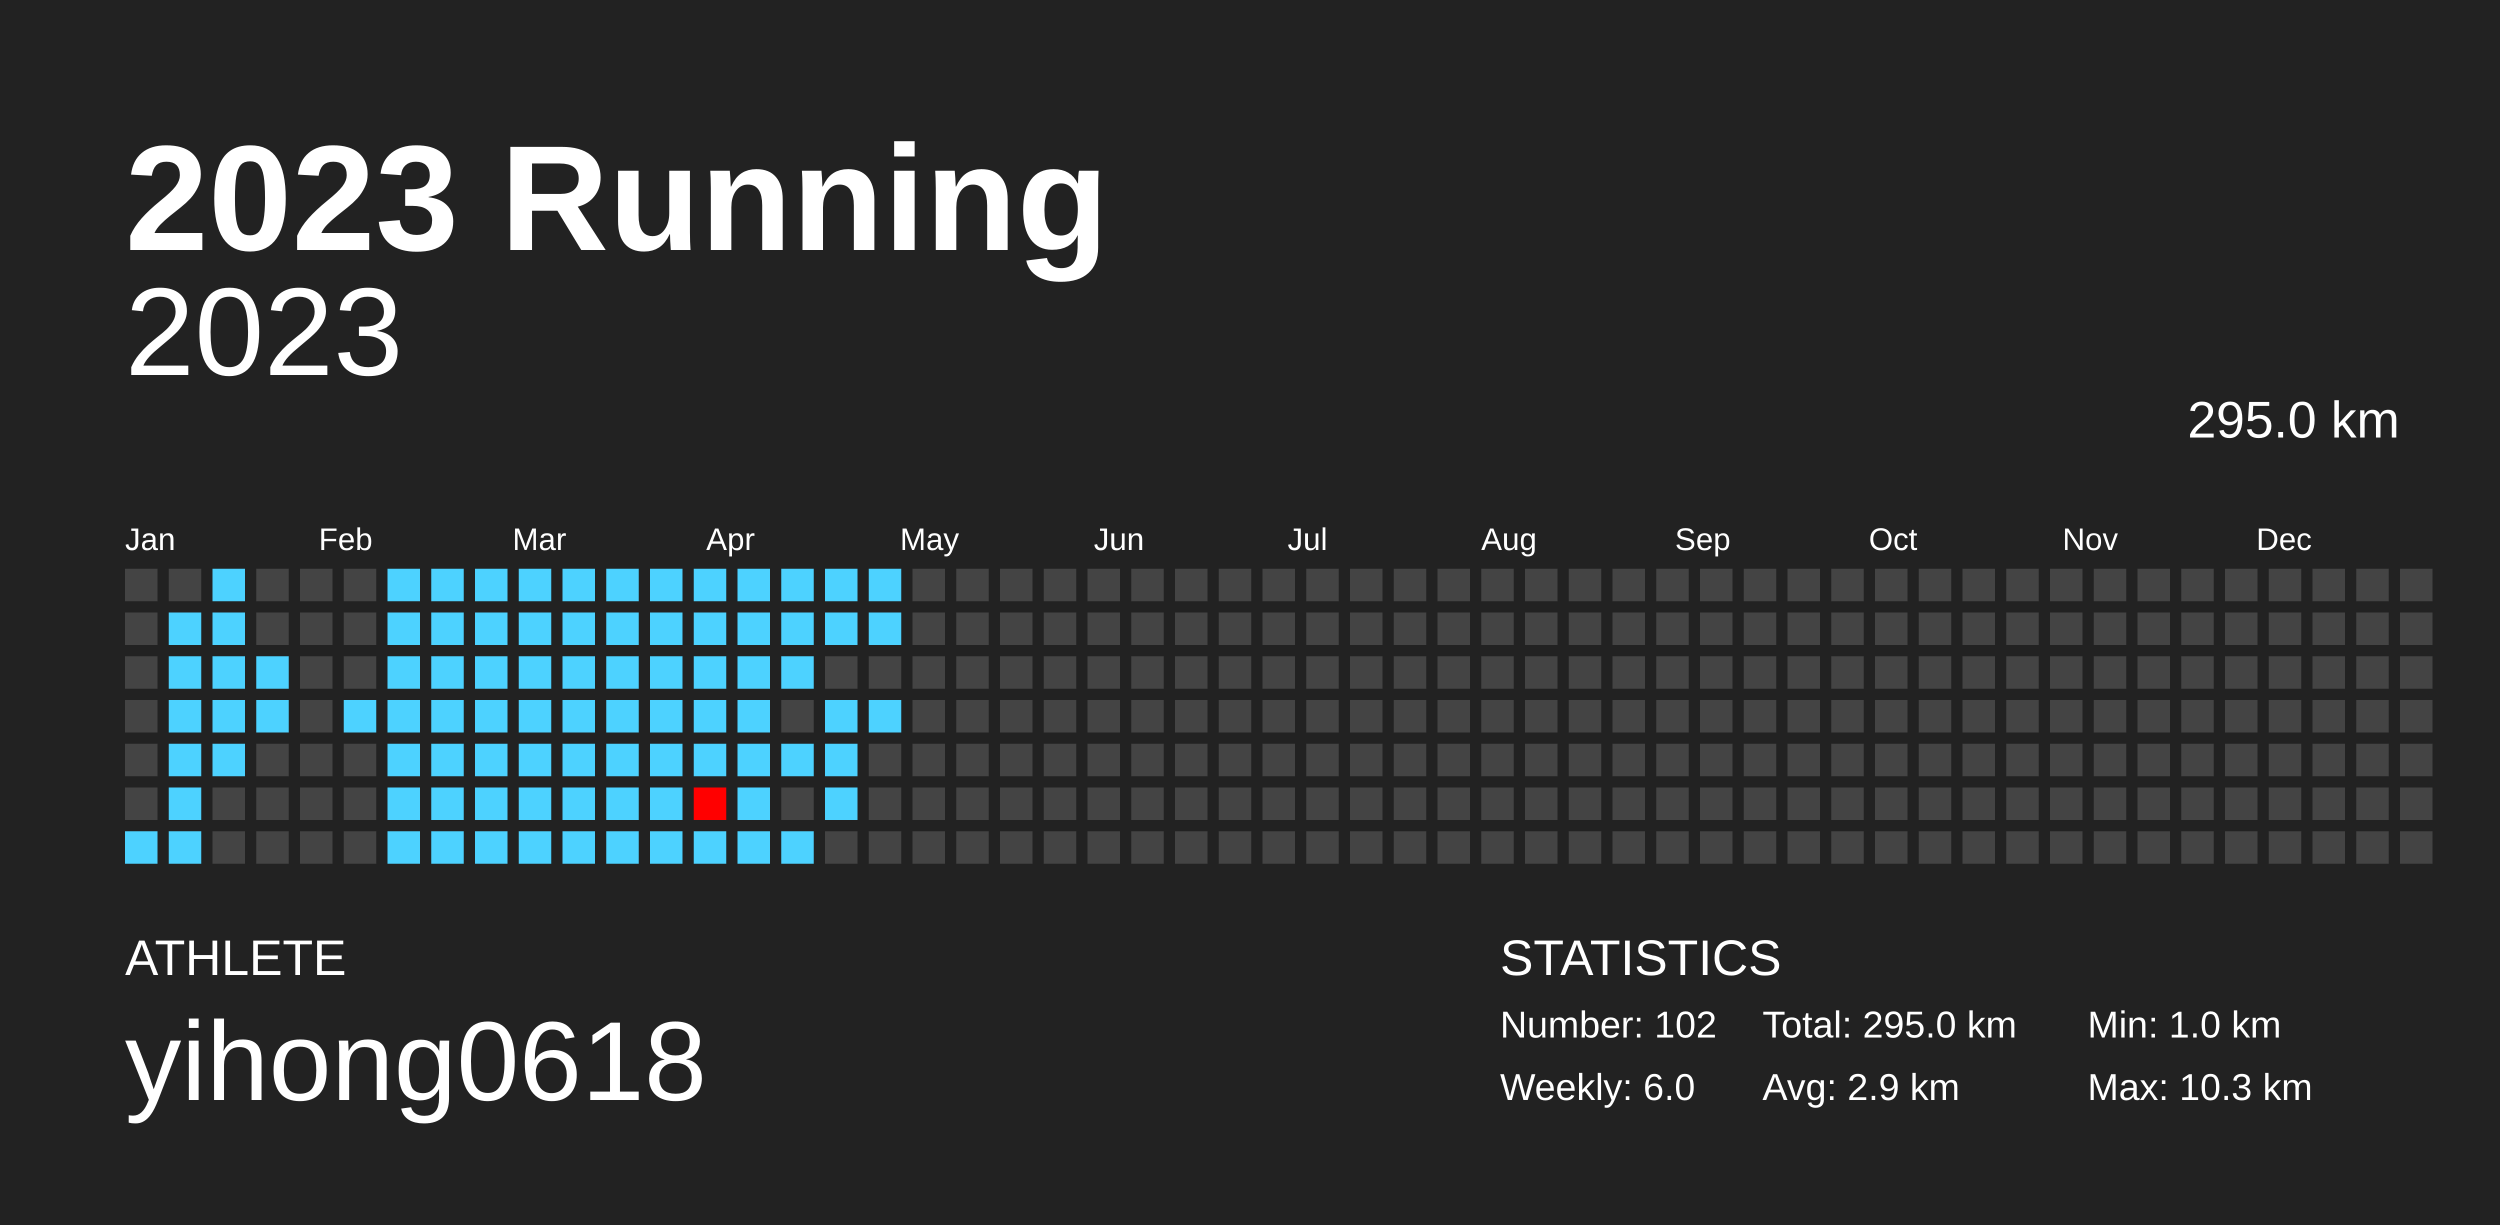
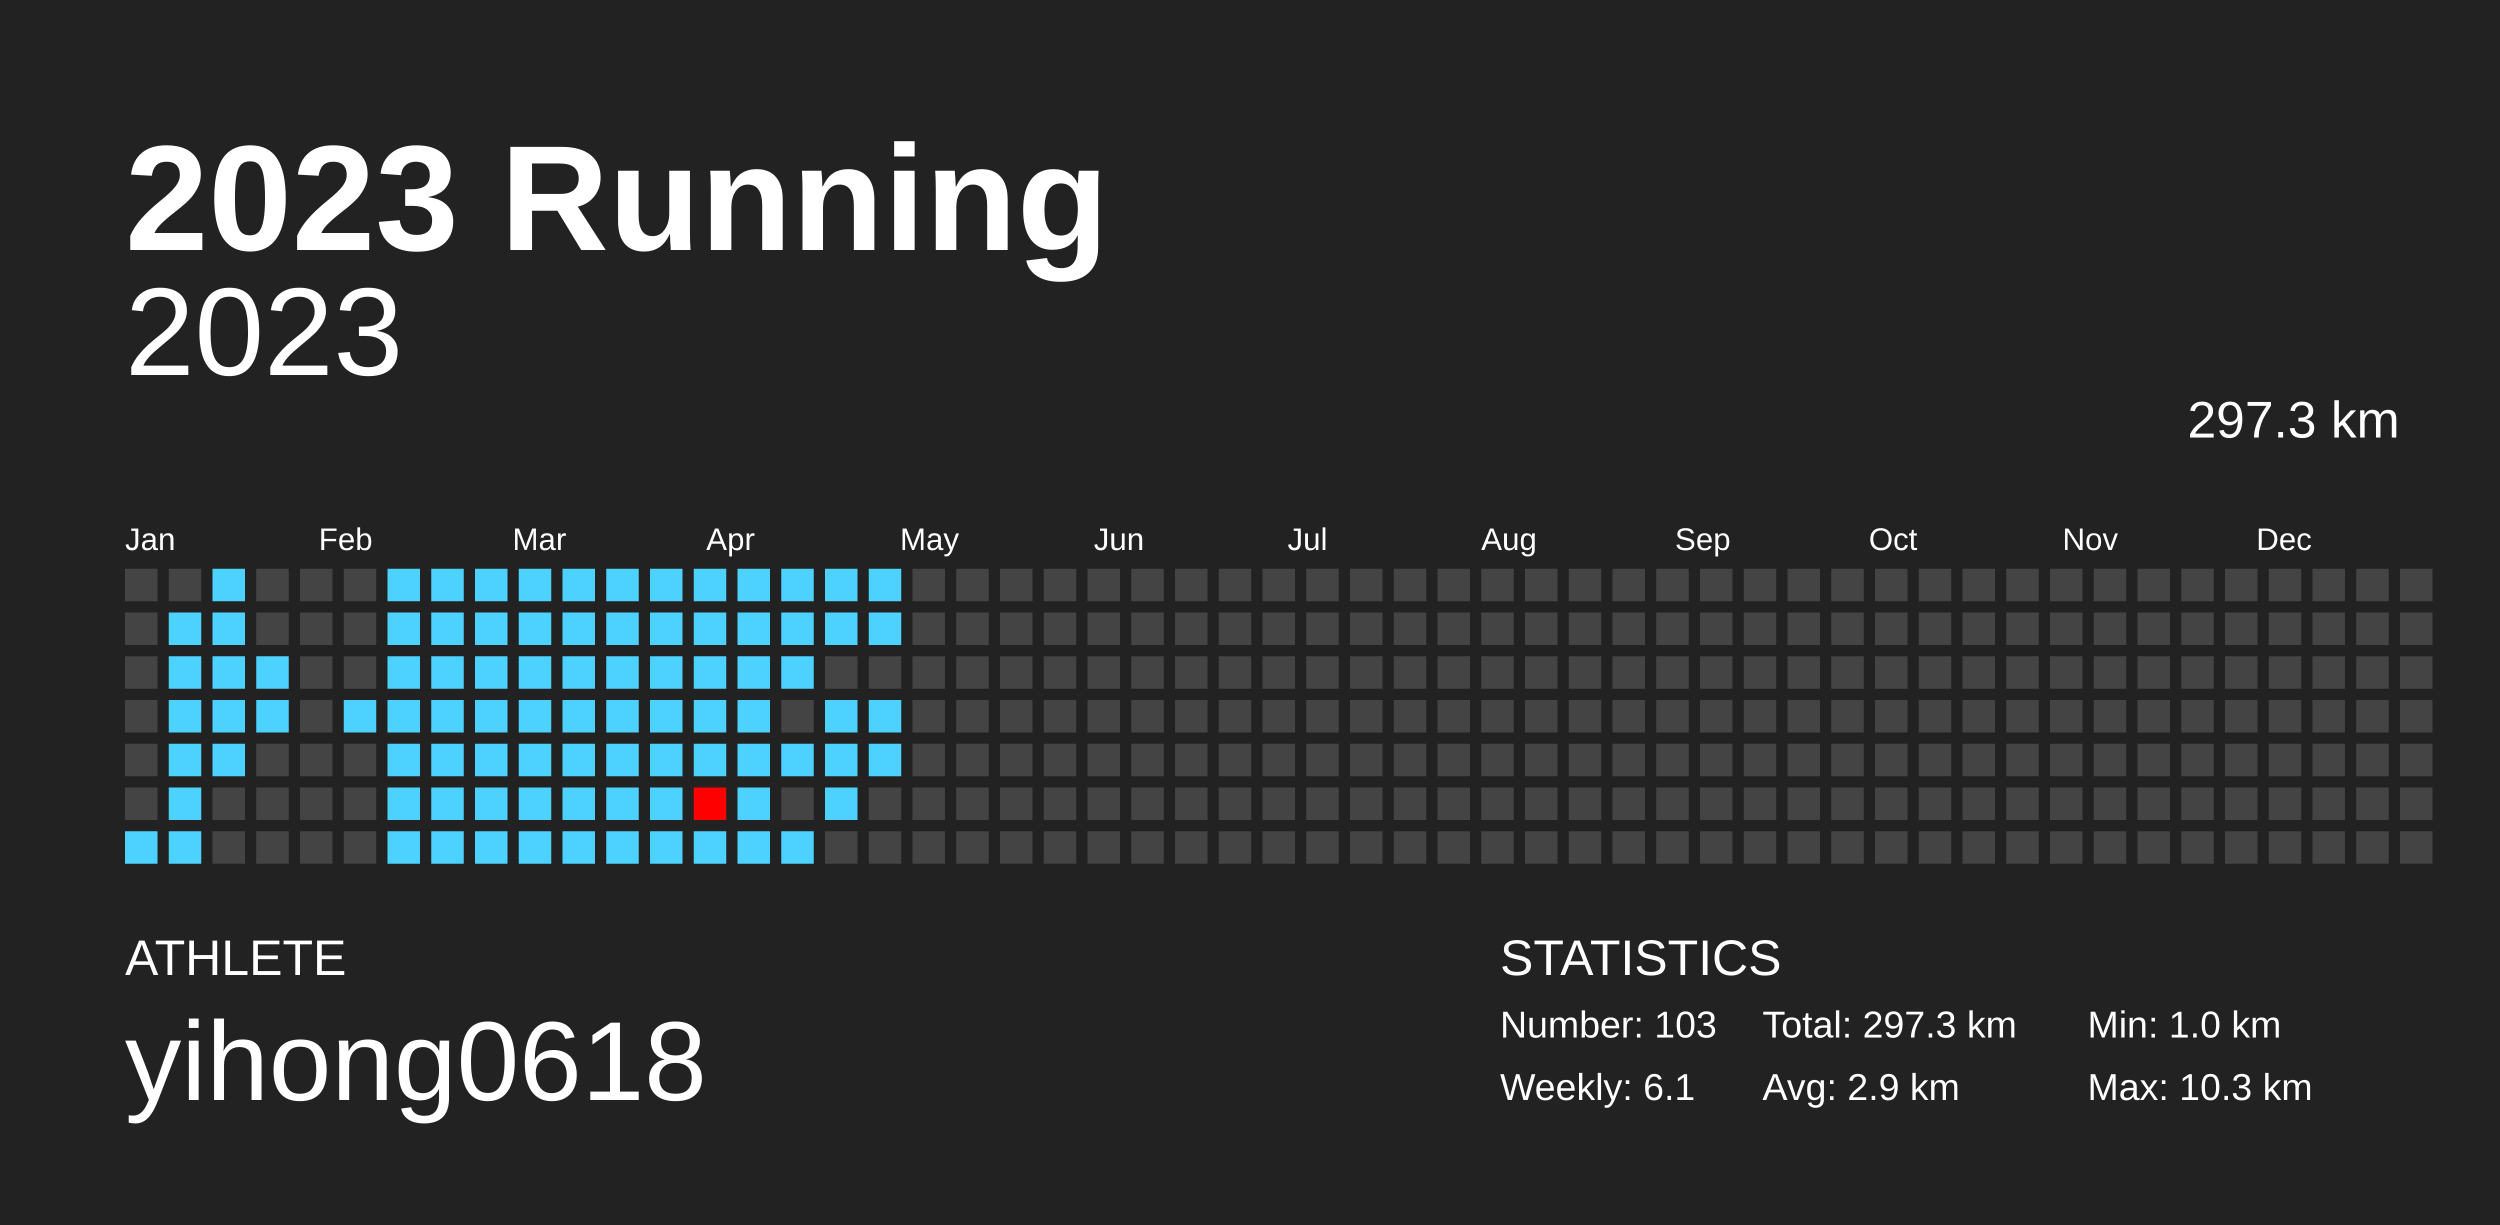
<svg xmlns="http://www.w3.org/2000/svg" baseProfile="full" height="98mm" version="1.1" viewBox="0,0,200,98" width="200mm">
  <defs />
  <rect fill="#222222" height="98" width="200" x="0" y="0" />
  <text fill="#FFFFFF" style="font-size:12px; font-family:Arial; font-weight:bold;" x="10" y="20">2023 Running</text>
  <text fill="#FFFFFF" style="font-size:4px; font-family:Arial" x="10" y="78">ATHLETE</text>
  <text fill="#FFFFFF" style="font-size:9px; font-family:Arial" x="10" y="88">yihong0618</text>
  <text fill="#FFFFFF" style="font-size:4px; font-family:Arial" x="120" y="78">STATISTICS</text>
-   <text fill="#FFFFFF" style="font-size:3px; font-family:Arial" x="120" y="83">Number: 102</text>
-   <text fill="#FFFFFF" style="font-size:3px; font-family:Arial" x="120" y="88">Weekly: 6.0</text>
-   <text fill="#FFFFFF" style="font-size:3px; font-family:Arial" x="141" y="83">Total: 295.0 km</text>
+   <text fill="#FFFFFF" style="font-size:3px; font-family:Arial" x="120" y="83">Number: 103</text>
+   <text fill="#FFFFFF" style="font-size:3px; font-family:Arial" x="120" y="88">Weekly: 6.1</text>
+   <text fill="#FFFFFF" style="font-size:3px; font-family:Arial" x="141" y="83">Total: 297.3 km</text>
  <text fill="#FFFFFF" style="font-size:3px; font-family:Arial" x="141" y="88">Avg: 2.9 km</text>
  <text fill="#FFFFFF" style="font-size:3px; font-family:Arial" x="167" y="83">Min: 1.0 km</text>
  <text fill="#FFFFFF" style="font-size:3px; font-family:Arial" x="167" y="88">Max: 10.3 km</text>
  <text alignment-baseline="hanging" fill="#FFFFFF" style="font-size:10.0px; font-family:Arial;" x="10" y="30">2023</text>
-   <text alignment-baseline="hanging" fill="#FFFFFF" style="font-size:4.125px; font-family:Arial;" x="175" y="35">295.0 km</text>
+   <text alignment-baseline="hanging" fill="#FFFFFF" style="font-size:4.125px; font-family:Arial;" x="175" y="35">297.3 km</text>
  <text fill="#FFFFFF" style="font-size:2.5px; font-family:Arial" x="10.0" y="44">Jan</text>
  <text fill="#FFFFFF" style="font-size:2.5px; font-family:Arial" x="25.5" y="44">Feb</text>
  <text fill="#FFFFFF" style="font-size:2.5px; font-family:Arial" x="41.0" y="44">Mar</text>
  <text fill="#FFFFFF" style="font-size:2.5px; font-family:Arial" x="56.5" y="44">Apr</text>
  <text fill="#FFFFFF" style="font-size:2.5px; font-family:Arial" x="72.0" y="44">May</text>
  <text fill="#FFFFFF" style="font-size:2.5px; font-family:Arial" x="87.5" y="44">Jun</text>
  <text fill="#FFFFFF" style="font-size:2.5px; font-family:Arial" x="103.0" y="44">Jul</text>
  <text fill="#FFFFFF" style="font-size:2.5px; font-family:Arial" x="118.5" y="44">Aug</text>
  <text fill="#FFFFFF" style="font-size:2.5px; font-family:Arial" x="134.0" y="44">Sep</text>
  <text fill="#FFFFFF" style="font-size:2.5px; font-family:Arial" x="149.5" y="44">Oct</text>
  <text fill="#FFFFFF" style="font-size:2.5px; font-family:Arial" x="165.0" y="44">Nov</text>
  <text fill="#FFFFFF" style="font-size:2.5px; font-family:Arial" x="180.5" y="44">Dec</text>
  <rect fill="#444444" height="2.6" width="2.6" x="10.0" y="45.5" />
  <rect fill="#444444" height="2.6" width="2.6" x="10.0" y="49.0" />
  <rect fill="#444444" height="2.6" width="2.6" x="10.0" y="52.5" />
  <rect fill="#444444" height="2.6" width="2.6" x="10.0" y="56.0" />
  <rect fill="#444444" height="2.6" width="2.6" x="10.0" y="59.5" />
  <rect fill="#444444" height="2.6" width="2.6" x="10.0" y="63.0" />
  <rect fill="#4dd2ff" height="2.6" width="2.6" x="10.0" y="66.5" />
  <rect fill="#444444" height="2.6" width="2.6" x="13.5" y="45.5" />
  <rect fill="#4dd2ff" height="2.6" width="2.6" x="13.5" y="49.0" />
  <rect fill="#4dd2ff" height="2.6" width="2.6" x="13.5" y="52.5" />
  <rect fill="#4dd2ff" height="2.6" width="2.6" x="13.5" y="56.0" />
  <rect fill="#4dd2ff" height="2.6" width="2.6" x="13.5" y="59.5" />
  <rect fill="#4dd2ff" height="2.6" width="2.6" x="13.5" y="63.0" />
  <rect fill="#4dd2ff" height="2.6" width="2.6" x="13.5" y="66.5" />
  <rect fill="#4dd2ff" height="2.6" width="2.6" x="17.0" y="45.5" />
  <rect fill="#4dd2ff" height="2.6" width="2.6" x="17.0" y="49.0" />
  <rect fill="#4dd2ff" height="2.6" width="2.6" x="17.0" y="52.5" />
  <rect fill="#4dd2ff" height="2.6" width="2.6" x="17.0" y="56.0" />
  <rect fill="#4dd2ff" height="2.6" width="2.6" x="17.0" y="59.5" />
  <rect fill="#444444" height="2.6" width="2.6" x="17.0" y="63.0" />
  <rect fill="#444444" height="2.6" width="2.6" x="17.0" y="66.5" />
  <rect fill="#444444" height="2.6" width="2.6" x="20.5" y="45.5" />
  <rect fill="#444444" height="2.6" width="2.6" x="20.5" y="49.0" />
  <rect fill="#4dd2ff" height="2.6" width="2.6" x="20.5" y="52.5" />
  <rect fill="#4dd2ff" height="2.6" width="2.6" x="20.5" y="56.0" />
  <rect fill="#444444" height="2.6" width="2.6" x="20.5" y="59.5" />
  <rect fill="#444444" height="2.6" width="2.6" x="20.5" y="63.0" />
  <rect fill="#444444" height="2.6" width="2.6" x="20.5" y="66.5" />
  <rect fill="#444444" height="2.6" width="2.6" x="24.0" y="45.5" />
  <rect fill="#444444" height="2.6" width="2.6" x="24.0" y="49.0" />
  <rect fill="#444444" height="2.6" width="2.6" x="24.0" y="52.5" />
  <rect fill="#444444" height="2.6" width="2.6" x="24.0" y="56.0" />
  <rect fill="#444444" height="2.6" width="2.6" x="24.0" y="59.5" />
  <rect fill="#444444" height="2.6" width="2.6" x="24.0" y="63.0" />
  <rect fill="#444444" height="2.6" width="2.6" x="24.0" y="66.5" />
  <rect fill="#444444" height="2.6" width="2.6" x="27.5" y="45.5" />
  <rect fill="#444444" height="2.6" width="2.6" x="27.5" y="49.0" />
  <rect fill="#444444" height="2.6" width="2.6" x="27.5" y="52.5" />
  <rect fill="#4dd2ff" height="2.6" width="2.6" x="27.5" y="56.0" />
  <rect fill="#444444" height="2.6" width="2.6" x="27.5" y="59.5" />
  <rect fill="#444444" height="2.6" width="2.6" x="27.5" y="63.0" />
  <rect fill="#444444" height="2.6" width="2.6" x="27.5" y="66.5" />
  <rect fill="#4dd2ff" height="2.6" width="2.6" x="31.0" y="45.5" />
  <rect fill="#4dd2ff" height="2.6" width="2.6" x="31.0" y="49.0" />
  <rect fill="#4dd2ff" height="2.6" width="2.6" x="31.0" y="52.5" />
  <rect fill="#4dd2ff" height="2.6" width="2.6" x="31.0" y="56.0" />
  <rect fill="#4dd2ff" height="2.6" width="2.6" x="31.0" y="59.5" />
  <rect fill="#4dd2ff" height="2.6" width="2.6" x="31.0" y="63.0" />
  <rect fill="#4dd2ff" height="2.6" width="2.6" x="31.0" y="66.5" />
  <rect fill="#4dd2ff" height="2.6" width="2.6" x="34.5" y="45.5" />
  <rect fill="#4dd2ff" height="2.6" width="2.6" x="34.5" y="49.0" />
  <rect fill="#4dd2ff" height="2.6" width="2.6" x="34.5" y="52.5" />
  <rect fill="#4dd2ff" height="2.6" width="2.6" x="34.5" y="56.0" />
  <rect fill="#4dd2ff" height="2.6" width="2.6" x="34.5" y="59.5" />
  <rect fill="#4dd2ff" height="2.6" width="2.6" x="34.5" y="63.0" />
  <rect fill="#4dd2ff" height="2.6" width="2.6" x="34.5" y="66.5" />
  <rect fill="#4dd2ff" height="2.6" width="2.6" x="38.0" y="45.5" />
  <rect fill="#4dd2ff" height="2.6" width="2.6" x="38.0" y="49.0" />
  <rect fill="#4dd2ff" height="2.6" width="2.6" x="38.0" y="52.5" />
  <rect fill="#4dd2ff" height="2.6" width="2.6" x="38.0" y="56.0" />
  <rect fill="#4dd2ff" height="2.6" width="2.6" x="38.0" y="59.5" />
  <rect fill="#4dd2ff" height="2.6" width="2.6" x="38.0" y="63.0" />
  <rect fill="#4dd2ff" height="2.6" width="2.6" x="38.0" y="66.5" />
  <rect fill="#4dd2ff" height="2.6" width="2.6" x="41.5" y="45.5" />
  <rect fill="#4dd2ff" height="2.6" width="2.6" x="41.5" y="49.0" />
  <rect fill="#4dd2ff" height="2.6" width="2.6" x="41.5" y="52.5" />
  <rect fill="#4dd2ff" height="2.6" width="2.6" x="41.5" y="56.0" />
  <rect fill="#4dd2ff" height="2.6" width="2.6" x="41.5" y="59.5" />
  <rect fill="#4dd2ff" height="2.6" width="2.6" x="41.5" y="63.0" />
  <rect fill="#4dd2ff" height="2.6" width="2.6" x="41.5" y="66.5" />
  <rect fill="#4dd2ff" height="2.6" width="2.6" x="45.0" y="45.5" />
  <rect fill="#4dd2ff" height="2.6" width="2.6" x="45.0" y="49.0" />
  <rect fill="#4dd2ff" height="2.6" width="2.6" x="45.0" y="52.5" />
  <rect fill="#4dd2ff" height="2.6" width="2.6" x="45.0" y="56.0" />
  <rect fill="#4dd2ff" height="2.6" width="2.6" x="45.0" y="59.5" />
  <rect fill="#4dd2ff" height="2.6" width="2.6" x="45.0" y="63.0" />
  <rect fill="#4dd2ff" height="2.6" width="2.6" x="45.0" y="66.5" />
  <rect fill="#4dd2ff" height="2.6" width="2.6" x="48.5" y="45.5" />
  <rect fill="#4dd2ff" height="2.6" width="2.6" x="48.5" y="49.0" />
  <rect fill="#4dd2ff" height="2.6" width="2.6" x="48.5" y="52.5" />
  <rect fill="#4dd2ff" height="2.6" width="2.6" x="48.5" y="56.0" />
  <rect fill="#4dd2ff" height="2.6" width="2.6" x="48.5" y="59.5" />
  <rect fill="#4dd2ff" height="2.6" width="2.6" x="48.5" y="63.0" />
  <rect fill="#4dd2ff" height="2.6" width="2.6" x="48.5" y="66.5" />
  <rect fill="#4dd2ff" height="2.6" width="2.6" x="52.0" y="45.5" />
  <rect fill="#4dd2ff" height="2.6" width="2.6" x="52.0" y="49.0" />
  <rect fill="#4dd2ff" height="2.6" width="2.6" x="52.0" y="52.5" />
  <rect fill="#4dd2ff" height="2.6" width="2.6" x="52.0" y="56.0" />
  <rect fill="#4dd2ff" height="2.6" width="2.6" x="52.0" y="59.5" />
  <rect fill="#4dd2ff" height="2.6" width="2.6" x="52.0" y="63.0" />
  <rect fill="#4dd2ff" height="2.6" width="2.6" x="52.0" y="66.5" />
  <rect fill="#4dd2ff" height="2.6" width="2.6" x="55.5" y="45.5" />
  <rect fill="#4dd2ff" height="2.6" width="2.6" x="55.5" y="49.0" />
  <rect fill="#4dd2ff" height="2.6" width="2.6" x="55.5" y="52.5" />
  <rect fill="#4dd2ff" height="2.6" width="2.6" x="55.5" y="56.0" />
  <rect fill="#4dd2ff" height="2.6" width="2.6" x="55.5" y="59.5" />
  <rect fill="#ff0000" height="2.6" width="2.6" x="55.5" y="63.0" />
  <rect fill="#4dd2ff" height="2.6" width="2.6" x="55.5" y="66.5" />
  <rect fill="#4dd2ff" height="2.6" width="2.6" x="59.0" y="45.5" />
  <rect fill="#4dd2ff" height="2.6" width="2.6" x="59.0" y="49.0" />
  <rect fill="#4dd2ff" height="2.6" width="2.6" x="59.0" y="52.5" />
  <rect fill="#4dd2ff" height="2.6" width="2.6" x="59.0" y="56.0" />
  <rect fill="#4dd2ff" height="2.6" width="2.6" x="59.0" y="59.5" />
  <rect fill="#4dd2ff" height="2.6" width="2.6" x="59.0" y="63.0" />
  <rect fill="#4dd2ff" height="2.6" width="2.6" x="59.0" y="66.5" />
  <rect fill="#4dd2ff" height="2.6" width="2.6" x="62.5" y="45.5" />
  <rect fill="#4dd2ff" height="2.6" width="2.6" x="62.5" y="49.0" />
  <rect fill="#4dd2ff" height="2.6" width="2.6" x="62.5" y="52.5" />
  <rect fill="#444444" height="2.6" width="2.6" x="62.5" y="56.0" />
  <rect fill="#4dd2ff" height="2.6" width="2.6" x="62.5" y="59.5" />
  <rect fill="#444444" height="2.6" width="2.6" x="62.5" y="63.0" />
  <rect fill="#4dd2ff" height="2.6" width="2.6" x="62.5" y="66.5" />
  <rect fill="#4dd2ff" height="2.6" width="2.6" x="66.0" y="45.5" />
  <rect fill="#4dd2ff" height="2.6" width="2.6" x="66.0" y="49.0" />
  <rect fill="#444444" height="2.6" width="2.6" x="66.0" y="52.5" />
  <rect fill="#4dd2ff" height="2.6" width="2.6" x="66.0" y="56.0" />
  <rect fill="#4dd2ff" height="2.6" width="2.6" x="66.0" y="59.5" />
  <rect fill="#4dd2ff" height="2.6" width="2.6" x="66.0" y="63.0" />
  <rect fill="#444444" height="2.6" width="2.6" x="66.0" y="66.5" />
  <rect fill="#4dd2ff" height="2.6" width="2.6" x="69.5" y="45.5" />
  <rect fill="#4dd2ff" height="2.6" width="2.6" x="69.5" y="49.0" />
  <rect fill="#444444" height="2.6" width="2.6" x="69.5" y="52.5" />
  <rect fill="#4dd2ff" height="2.6" width="2.6" x="69.5" y="56.0" />
-   <rect fill="#444444" height="2.6" width="2.6" x="69.5" y="59.5" />
+   <rect fill="#4dd2ff" height="2.6" width="2.6" x="69.5" y="59.5" />
  <rect fill="#444444" height="2.6" width="2.6" x="69.5" y="63.0" />
  <rect fill="#444444" height="2.6" width="2.6" x="69.5" y="66.5" />
  <rect fill="#444444" height="2.6" width="2.6" x="73.0" y="45.5" />
  <rect fill="#444444" height="2.6" width="2.6" x="73.0" y="49.0" />
  <rect fill="#444444" height="2.6" width="2.6" x="73.0" y="52.5" />
  <rect fill="#444444" height="2.6" width="2.6" x="73.0" y="56.0" />
  <rect fill="#444444" height="2.6" width="2.6" x="73.0" y="59.5" />
  <rect fill="#444444" height="2.6" width="2.6" x="73.0" y="63.0" />
  <rect fill="#444444" height="2.6" width="2.6" x="73.0" y="66.5" />
  <rect fill="#444444" height="2.6" width="2.6" x="76.5" y="45.5" />
  <rect fill="#444444" height="2.6" width="2.6" x="76.5" y="49.0" />
  <rect fill="#444444" height="2.6" width="2.6" x="76.5" y="52.5" />
  <rect fill="#444444" height="2.6" width="2.6" x="76.5" y="56.0" />
  <rect fill="#444444" height="2.6" width="2.6" x="76.5" y="59.5" />
  <rect fill="#444444" height="2.6" width="2.6" x="76.5" y="63.0" />
  <rect fill="#444444" height="2.6" width="2.6" x="76.5" y="66.5" />
  <rect fill="#444444" height="2.6" width="2.6" x="80.0" y="45.5" />
  <rect fill="#444444" height="2.6" width="2.6" x="80.0" y="49.0" />
  <rect fill="#444444" height="2.6" width="2.6" x="80.0" y="52.5" />
  <rect fill="#444444" height="2.6" width="2.6" x="80.0" y="56.0" />
  <rect fill="#444444" height="2.6" width="2.6" x="80.0" y="59.5" />
  <rect fill="#444444" height="2.6" width="2.6" x="80.0" y="63.0" />
  <rect fill="#444444" height="2.6" width="2.6" x="80.0" y="66.5" />
  <rect fill="#444444" height="2.6" width="2.6" x="83.5" y="45.5" />
  <rect fill="#444444" height="2.6" width="2.6" x="83.5" y="49.0" />
  <rect fill="#444444" height="2.6" width="2.6" x="83.5" y="52.5" />
  <rect fill="#444444" height="2.6" width="2.6" x="83.5" y="56.0" />
  <rect fill="#444444" height="2.6" width="2.6" x="83.5" y="59.5" />
  <rect fill="#444444" height="2.6" width="2.6" x="83.5" y="63.0" />
  <rect fill="#444444" height="2.6" width="2.6" x="83.5" y="66.5" />
  <rect fill="#444444" height="2.6" width="2.6" x="87.0" y="45.5" />
  <rect fill="#444444" height="2.6" width="2.6" x="87.0" y="49.0" />
  <rect fill="#444444" height="2.6" width="2.6" x="87.0" y="52.5" />
  <rect fill="#444444" height="2.6" width="2.6" x="87.0" y="56.0" />
  <rect fill="#444444" height="2.6" width="2.6" x="87.0" y="59.5" />
  <rect fill="#444444" height="2.6" width="2.6" x="87.0" y="63.0" />
  <rect fill="#444444" height="2.6" width="2.6" x="87.0" y="66.5" />
  <rect fill="#444444" height="2.6" width="2.6" x="90.5" y="45.5" />
  <rect fill="#444444" height="2.6" width="2.6" x="90.5" y="49.0" />
  <rect fill="#444444" height="2.6" width="2.6" x="90.5" y="52.5" />
  <rect fill="#444444" height="2.6" width="2.6" x="90.5" y="56.0" />
  <rect fill="#444444" height="2.6" width="2.6" x="90.5" y="59.5" />
  <rect fill="#444444" height="2.6" width="2.6" x="90.5" y="63.0" />
  <rect fill="#444444" height="2.6" width="2.6" x="90.5" y="66.5" />
  <rect fill="#444444" height="2.6" width="2.6" x="94.0" y="45.5" />
  <rect fill="#444444" height="2.6" width="2.6" x="94.0" y="49.0" />
  <rect fill="#444444" height="2.6" width="2.6" x="94.0" y="52.5" />
  <rect fill="#444444" height="2.6" width="2.6" x="94.0" y="56.0" />
  <rect fill="#444444" height="2.6" width="2.6" x="94.0" y="59.5" />
  <rect fill="#444444" height="2.6" width="2.6" x="94.0" y="63.0" />
  <rect fill="#444444" height="2.6" width="2.6" x="94.0" y="66.5" />
  <rect fill="#444444" height="2.6" width="2.6" x="97.5" y="45.5" />
  <rect fill="#444444" height="2.6" width="2.6" x="97.5" y="49.0" />
  <rect fill="#444444" height="2.6" width="2.6" x="97.5" y="52.5" />
  <rect fill="#444444" height="2.6" width="2.6" x="97.5" y="56.0" />
  <rect fill="#444444" height="2.6" width="2.6" x="97.5" y="59.5" />
  <rect fill="#444444" height="2.6" width="2.6" x="97.5" y="63.0" />
  <rect fill="#444444" height="2.6" width="2.6" x="97.5" y="66.5" />
  <rect fill="#444444" height="2.6" width="2.6" x="101.0" y="45.5" />
  <rect fill="#444444" height="2.6" width="2.6" x="101.0" y="49.0" />
  <rect fill="#444444" height="2.6" width="2.6" x="101.0" y="52.5" />
  <rect fill="#444444" height="2.6" width="2.6" x="101.0" y="56.0" />
  <rect fill="#444444" height="2.6" width="2.6" x="101.0" y="59.5" />
  <rect fill="#444444" height="2.6" width="2.6" x="101.0" y="63.0" />
  <rect fill="#444444" height="2.6" width="2.6" x="101.0" y="66.5" />
  <rect fill="#444444" height="2.6" width="2.6" x="104.5" y="45.5" />
  <rect fill="#444444" height="2.6" width="2.6" x="104.5" y="49.0" />
  <rect fill="#444444" height="2.6" width="2.6" x="104.5" y="52.5" />
  <rect fill="#444444" height="2.6" width="2.6" x="104.5" y="56.0" />
  <rect fill="#444444" height="2.6" width="2.6" x="104.5" y="59.5" />
  <rect fill="#444444" height="2.6" width="2.6" x="104.5" y="63.0" />
  <rect fill="#444444" height="2.6" width="2.6" x="104.5" y="66.5" />
  <rect fill="#444444" height="2.6" width="2.6" x="108.0" y="45.5" />
  <rect fill="#444444" height="2.6" width="2.6" x="108.0" y="49.0" />
  <rect fill="#444444" height="2.6" width="2.6" x="108.0" y="52.5" />
  <rect fill="#444444" height="2.6" width="2.6" x="108.0" y="56.0" />
  <rect fill="#444444" height="2.6" width="2.6" x="108.0" y="59.5" />
  <rect fill="#444444" height="2.6" width="2.6" x="108.0" y="63.0" />
  <rect fill="#444444" height="2.6" width="2.6" x="108.0" y="66.5" />
  <rect fill="#444444" height="2.6" width="2.6" x="111.5" y="45.5" />
  <rect fill="#444444" height="2.6" width="2.6" x="111.5" y="49.0" />
  <rect fill="#444444" height="2.6" width="2.6" x="111.5" y="52.5" />
  <rect fill="#444444" height="2.6" width="2.6" x="111.5" y="56.0" />
  <rect fill="#444444" height="2.6" width="2.6" x="111.5" y="59.5" />
  <rect fill="#444444" height="2.6" width="2.6" x="111.5" y="63.0" />
  <rect fill="#444444" height="2.6" width="2.6" x="111.5" y="66.5" />
  <rect fill="#444444" height="2.6" width="2.6" x="115.0" y="45.5" />
  <rect fill="#444444" height="2.6" width="2.6" x="115.0" y="49.0" />
  <rect fill="#444444" height="2.6" width="2.6" x="115.0" y="52.5" />
  <rect fill="#444444" height="2.6" width="2.6" x="115.0" y="56.0" />
  <rect fill="#444444" height="2.6" width="2.6" x="115.0" y="59.5" />
  <rect fill="#444444" height="2.6" width="2.6" x="115.0" y="63.0" />
  <rect fill="#444444" height="2.6" width="2.6" x="115.0" y="66.5" />
  <rect fill="#444444" height="2.6" width="2.6" x="118.5" y="45.5" />
  <rect fill="#444444" height="2.6" width="2.6" x="118.5" y="49.0" />
  <rect fill="#444444" height="2.6" width="2.6" x="118.5" y="52.5" />
  <rect fill="#444444" height="2.6" width="2.6" x="118.5" y="56.0" />
  <rect fill="#444444" height="2.6" width="2.6" x="118.5" y="59.5" />
  <rect fill="#444444" height="2.6" width="2.6" x="118.5" y="63.0" />
  <rect fill="#444444" height="2.6" width="2.6" x="118.5" y="66.5" />
  <rect fill="#444444" height="2.6" width="2.6" x="122.0" y="45.5" />
  <rect fill="#444444" height="2.6" width="2.6" x="122.0" y="49.0" />
  <rect fill="#444444" height="2.6" width="2.6" x="122.0" y="52.5" />
  <rect fill="#444444" height="2.6" width="2.6" x="122.0" y="56.0" />
  <rect fill="#444444" height="2.6" width="2.6" x="122.0" y="59.5" />
  <rect fill="#444444" height="2.6" width="2.6" x="122.0" y="63.0" />
  <rect fill="#444444" height="2.6" width="2.6" x="122.0" y="66.5" />
  <rect fill="#444444" height="2.6" width="2.6" x="125.5" y="45.5" />
  <rect fill="#444444" height="2.6" width="2.6" x="125.5" y="49.0" />
  <rect fill="#444444" height="2.6" width="2.6" x="125.5" y="52.5" />
  <rect fill="#444444" height="2.6" width="2.6" x="125.5" y="56.0" />
  <rect fill="#444444" height="2.6" width="2.6" x="125.5" y="59.5" />
  <rect fill="#444444" height="2.6" width="2.6" x="125.5" y="63.0" />
  <rect fill="#444444" height="2.6" width="2.6" x="125.5" y="66.5" />
  <rect fill="#444444" height="2.6" width="2.6" x="129.0" y="45.5" />
  <rect fill="#444444" height="2.6" width="2.6" x="129.0" y="49.0" />
  <rect fill="#444444" height="2.6" width="2.6" x="129.0" y="52.5" />
  <rect fill="#444444" height="2.6" width="2.6" x="129.0" y="56.0" />
  <rect fill="#444444" height="2.6" width="2.6" x="129.0" y="59.5" />
  <rect fill="#444444" height="2.6" width="2.6" x="129.0" y="63.0" />
  <rect fill="#444444" height="2.6" width="2.6" x="129.0" y="66.5" />
  <rect fill="#444444" height="2.6" width="2.6" x="132.5" y="45.5" />
  <rect fill="#444444" height="2.6" width="2.6" x="132.5" y="49.0" />
  <rect fill="#444444" height="2.6" width="2.6" x="132.5" y="52.5" />
  <rect fill="#444444" height="2.6" width="2.6" x="132.5" y="56.0" />
  <rect fill="#444444" height="2.6" width="2.6" x="132.5" y="59.5" />
  <rect fill="#444444" height="2.6" width="2.6" x="132.5" y="63.0" />
  <rect fill="#444444" height="2.6" width="2.6" x="132.5" y="66.5" />
  <rect fill="#444444" height="2.6" width="2.6" x="136.0" y="45.5" />
  <rect fill="#444444" height="2.6" width="2.6" x="136.0" y="49.0" />
  <rect fill="#444444" height="2.6" width="2.6" x="136.0" y="52.5" />
  <rect fill="#444444" height="2.6" width="2.6" x="136.0" y="56.0" />
  <rect fill="#444444" height="2.6" width="2.6" x="136.0" y="59.5" />
  <rect fill="#444444" height="2.6" width="2.6" x="136.0" y="63.0" />
  <rect fill="#444444" height="2.6" width="2.6" x="136.0" y="66.5" />
  <rect fill="#444444" height="2.6" width="2.6" x="139.5" y="45.5" />
  <rect fill="#444444" height="2.6" width="2.6" x="139.5" y="49.0" />
  <rect fill="#444444" height="2.6" width="2.6" x="139.5" y="52.5" />
  <rect fill="#444444" height="2.6" width="2.6" x="139.5" y="56.0" />
  <rect fill="#444444" height="2.6" width="2.6" x="139.5" y="59.5" />
  <rect fill="#444444" height="2.6" width="2.6" x="139.5" y="63.0" />
  <rect fill="#444444" height="2.6" width="2.6" x="139.5" y="66.5" />
  <rect fill="#444444" height="2.6" width="2.6" x="143.0" y="45.5" />
  <rect fill="#444444" height="2.6" width="2.6" x="143.0" y="49.0" />
  <rect fill="#444444" height="2.6" width="2.6" x="143.0" y="52.5" />
  <rect fill="#444444" height="2.6" width="2.6" x="143.0" y="56.0" />
  <rect fill="#444444" height="2.6" width="2.6" x="143.0" y="59.5" />
  <rect fill="#444444" height="2.6" width="2.6" x="143.0" y="63.0" />
  <rect fill="#444444" height="2.6" width="2.6" x="143.0" y="66.5" />
  <rect fill="#444444" height="2.6" width="2.6" x="146.5" y="45.5" />
  <rect fill="#444444" height="2.6" width="2.6" x="146.5" y="49.0" />
  <rect fill="#444444" height="2.6" width="2.6" x="146.5" y="52.5" />
  <rect fill="#444444" height="2.6" width="2.6" x="146.5" y="56.0" />
  <rect fill="#444444" height="2.6" width="2.6" x="146.5" y="59.5" />
  <rect fill="#444444" height="2.6" width="2.6" x="146.5" y="63.0" />
  <rect fill="#444444" height="2.6" width="2.6" x="146.5" y="66.5" />
  <rect fill="#444444" height="2.6" width="2.6" x="150.0" y="45.5" />
  <rect fill="#444444" height="2.6" width="2.6" x="150.0" y="49.0" />
  <rect fill="#444444" height="2.6" width="2.6" x="150.0" y="52.5" />
  <rect fill="#444444" height="2.6" width="2.6" x="150.0" y="56.0" />
  <rect fill="#444444" height="2.6" width="2.6" x="150.0" y="59.5" />
  <rect fill="#444444" height="2.6" width="2.6" x="150.0" y="63.0" />
  <rect fill="#444444" height="2.6" width="2.6" x="150.0" y="66.5" />
  <rect fill="#444444" height="2.6" width="2.6" x="153.5" y="45.5" />
  <rect fill="#444444" height="2.6" width="2.6" x="153.5" y="49.0" />
  <rect fill="#444444" height="2.6" width="2.6" x="153.5" y="52.5" />
  <rect fill="#444444" height="2.6" width="2.6" x="153.5" y="56.0" />
  <rect fill="#444444" height="2.6" width="2.6" x="153.5" y="59.5" />
  <rect fill="#444444" height="2.6" width="2.6" x="153.5" y="63.0" />
  <rect fill="#444444" height="2.6" width="2.6" x="153.5" y="66.5" />
  <rect fill="#444444" height="2.6" width="2.6" x="157.0" y="45.5" />
  <rect fill="#444444" height="2.6" width="2.6" x="157.0" y="49.0" />
  <rect fill="#444444" height="2.6" width="2.6" x="157.0" y="52.5" />
  <rect fill="#444444" height="2.6" width="2.6" x="157.0" y="56.0" />
  <rect fill="#444444" height="2.6" width="2.6" x="157.0" y="59.5" />
  <rect fill="#444444" height="2.6" width="2.6" x="157.0" y="63.0" />
  <rect fill="#444444" height="2.6" width="2.6" x="157.0" y="66.5" />
  <rect fill="#444444" height="2.6" width="2.6" x="160.5" y="45.5" />
  <rect fill="#444444" height="2.6" width="2.6" x="160.5" y="49.0" />
  <rect fill="#444444" height="2.6" width="2.6" x="160.5" y="52.5" />
  <rect fill="#444444" height="2.6" width="2.6" x="160.5" y="56.0" />
  <rect fill="#444444" height="2.6" width="2.6" x="160.5" y="59.5" />
  <rect fill="#444444" height="2.6" width="2.6" x="160.5" y="63.0" />
  <rect fill="#444444" height="2.6" width="2.6" x="160.5" y="66.5" />
  <rect fill="#444444" height="2.6" width="2.6" x="164.0" y="45.5" />
  <rect fill="#444444" height="2.6" width="2.6" x="164.0" y="49.0" />
  <rect fill="#444444" height="2.6" width="2.6" x="164.0" y="52.5" />
  <rect fill="#444444" height="2.6" width="2.6" x="164.0" y="56.0" />
  <rect fill="#444444" height="2.6" width="2.6" x="164.0" y="59.5" />
  <rect fill="#444444" height="2.6" width="2.6" x="164.0" y="63.0" />
  <rect fill="#444444" height="2.6" width="2.6" x="164.0" y="66.5" />
  <rect fill="#444444" height="2.6" width="2.6" x="167.5" y="45.5" />
  <rect fill="#444444" height="2.6" width="2.6" x="167.5" y="49.0" />
  <rect fill="#444444" height="2.6" width="2.6" x="167.5" y="52.5" />
  <rect fill="#444444" height="2.6" width="2.6" x="167.5" y="56.0" />
  <rect fill="#444444" height="2.6" width="2.6" x="167.5" y="59.5" />
  <rect fill="#444444" height="2.6" width="2.6" x="167.5" y="63.0" />
  <rect fill="#444444" height="2.6" width="2.6" x="167.5" y="66.5" />
  <rect fill="#444444" height="2.6" width="2.6" x="171.0" y="45.5" />
  <rect fill="#444444" height="2.6" width="2.6" x="171.0" y="49.0" />
  <rect fill="#444444" height="2.6" width="2.6" x="171.0" y="52.5" />
  <rect fill="#444444" height="2.6" width="2.6" x="171.0" y="56.0" />
  <rect fill="#444444" height="2.6" width="2.6" x="171.0" y="59.5" />
  <rect fill="#444444" height="2.6" width="2.6" x="171.0" y="63.0" />
  <rect fill="#444444" height="2.6" width="2.6" x="171.0" y="66.5" />
  <rect fill="#444444" height="2.6" width="2.6" x="174.5" y="45.5" />
  <rect fill="#444444" height="2.6" width="2.6" x="174.5" y="49.0" />
  <rect fill="#444444" height="2.6" width="2.6" x="174.5" y="52.5" />
  <rect fill="#444444" height="2.6" width="2.6" x="174.5" y="56.0" />
  <rect fill="#444444" height="2.6" width="2.6" x="174.5" y="59.5" />
  <rect fill="#444444" height="2.6" width="2.6" x="174.5" y="63.0" />
  <rect fill="#444444" height="2.6" width="2.6" x="174.5" y="66.5" />
  <rect fill="#444444" height="2.6" width="2.6" x="178.0" y="45.5" />
  <rect fill="#444444" height="2.6" width="2.6" x="178.0" y="49.0" />
  <rect fill="#444444" height="2.6" width="2.6" x="178.0" y="52.5" />
  <rect fill="#444444" height="2.6" width="2.6" x="178.0" y="56.0" />
  <rect fill="#444444" height="2.6" width="2.6" x="178.0" y="59.5" />
  <rect fill="#444444" height="2.6" width="2.6" x="178.0" y="63.0" />
  <rect fill="#444444" height="2.6" width="2.6" x="178.0" y="66.5" />
  <rect fill="#444444" height="2.6" width="2.6" x="181.5" y="45.5" />
  <rect fill="#444444" height="2.6" width="2.6" x="181.5" y="49.0" />
  <rect fill="#444444" height="2.6" width="2.6" x="181.5" y="52.5" />
  <rect fill="#444444" height="2.6" width="2.6" x="181.5" y="56.0" />
  <rect fill="#444444" height="2.6" width="2.6" x="181.5" y="59.5" />
  <rect fill="#444444" height="2.6" width="2.6" x="181.5" y="63.0" />
  <rect fill="#444444" height="2.6" width="2.6" x="181.5" y="66.5" />
  <rect fill="#444444" height="2.6" width="2.6" x="185.0" y="45.5" />
  <rect fill="#444444" height="2.6" width="2.6" x="185.0" y="49.0" />
  <rect fill="#444444" height="2.6" width="2.6" x="185.0" y="52.5" />
  <rect fill="#444444" height="2.6" width="2.6" x="185.0" y="56.0" />
  <rect fill="#444444" height="2.6" width="2.6" x="185.0" y="59.5" />
  <rect fill="#444444" height="2.6" width="2.6" x="185.0" y="63.0" />
  <rect fill="#444444" height="2.6" width="2.6" x="185.0" y="66.5" />
  <rect fill="#444444" height="2.6" width="2.6" x="188.5" y="45.5" />
  <rect fill="#444444" height="2.6" width="2.6" x="188.5" y="49.0" />
  <rect fill="#444444" height="2.6" width="2.6" x="188.5" y="52.5" />
  <rect fill="#444444" height="2.6" width="2.6" x="188.5" y="56.0" />
  <rect fill="#444444" height="2.6" width="2.6" x="188.5" y="59.5" />
  <rect fill="#444444" height="2.6" width="2.6" x="188.5" y="63.0" />
  <rect fill="#444444" height="2.6" width="2.6" x="188.5" y="66.5" />
  <rect fill="#444444" height="2.6" width="2.6" x="192.0" y="45.5" />
  <rect fill="#444444" height="2.6" width="2.6" x="192.0" y="49.0" />
  <rect fill="#444444" height="2.6" width="2.6" x="192.0" y="52.5" />
  <rect fill="#444444" height="2.6" width="2.6" x="192.0" y="56.0" />
  <rect fill="#444444" height="2.6" width="2.6" x="192.0" y="59.5" />
  <rect fill="#444444" height="2.6" width="2.6" x="192.0" y="63.0" />
  <rect fill="#444444" height="2.6" width="2.6" x="192.0" y="66.5" />
</svg>
